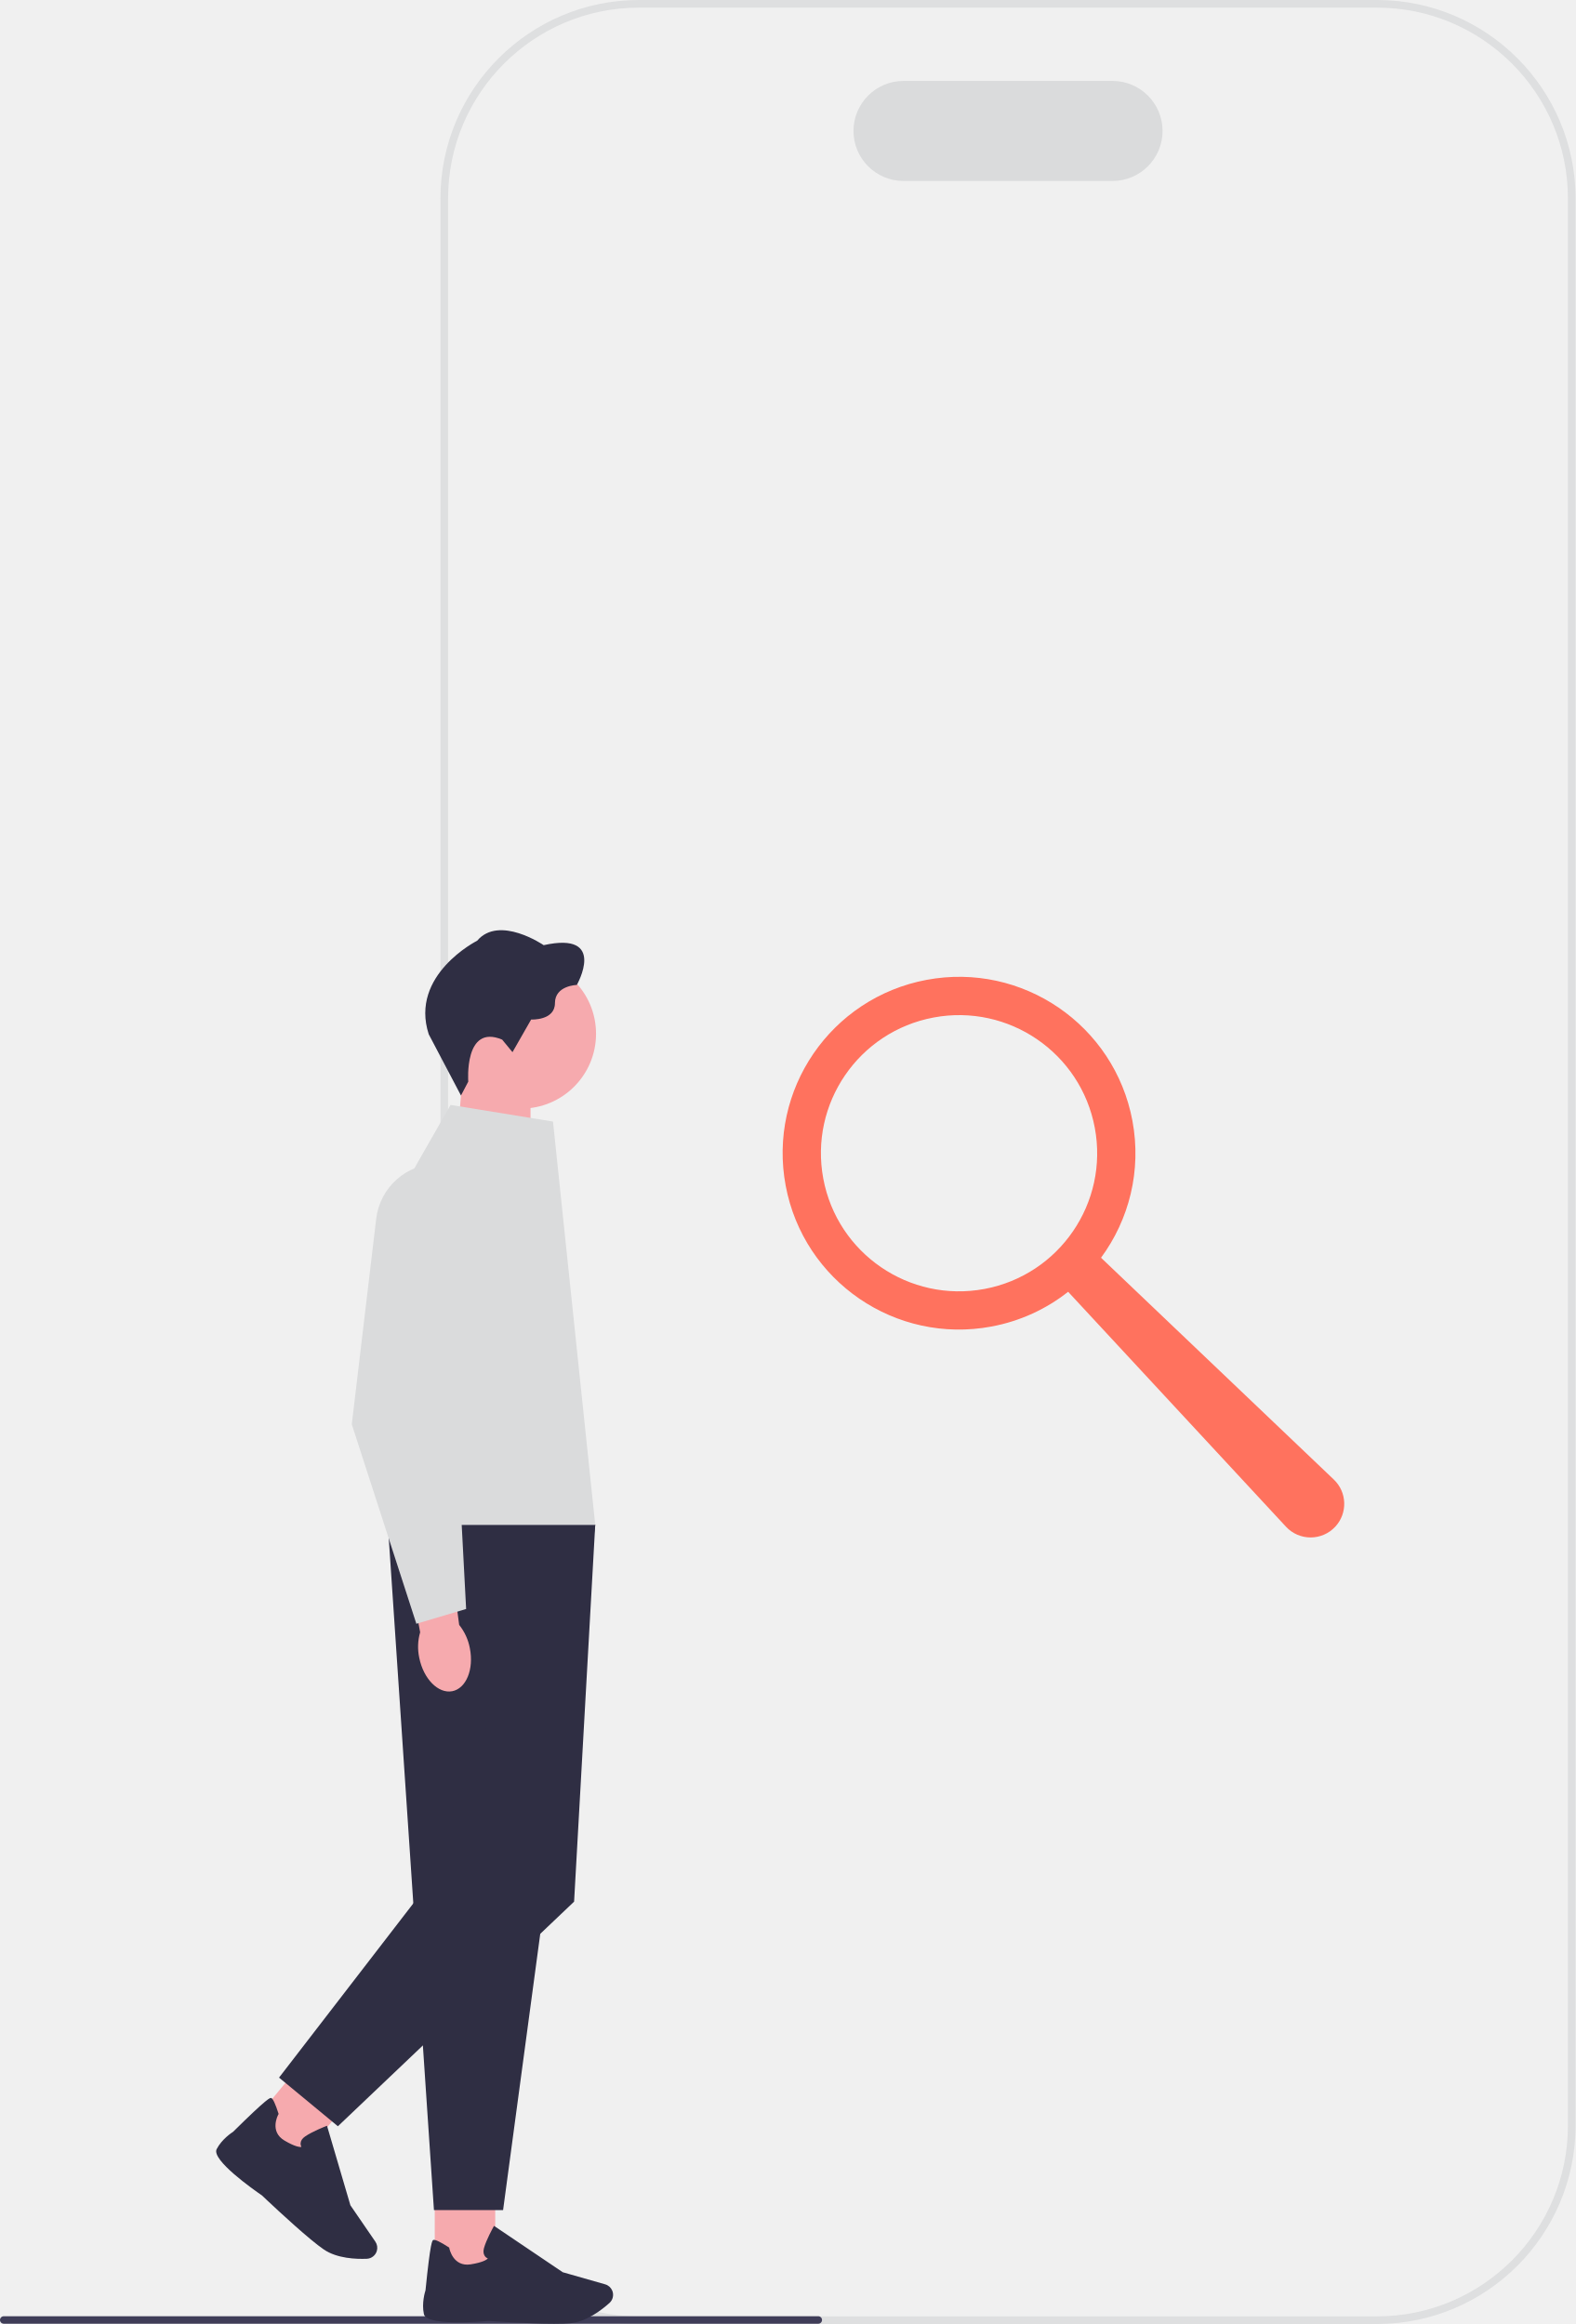
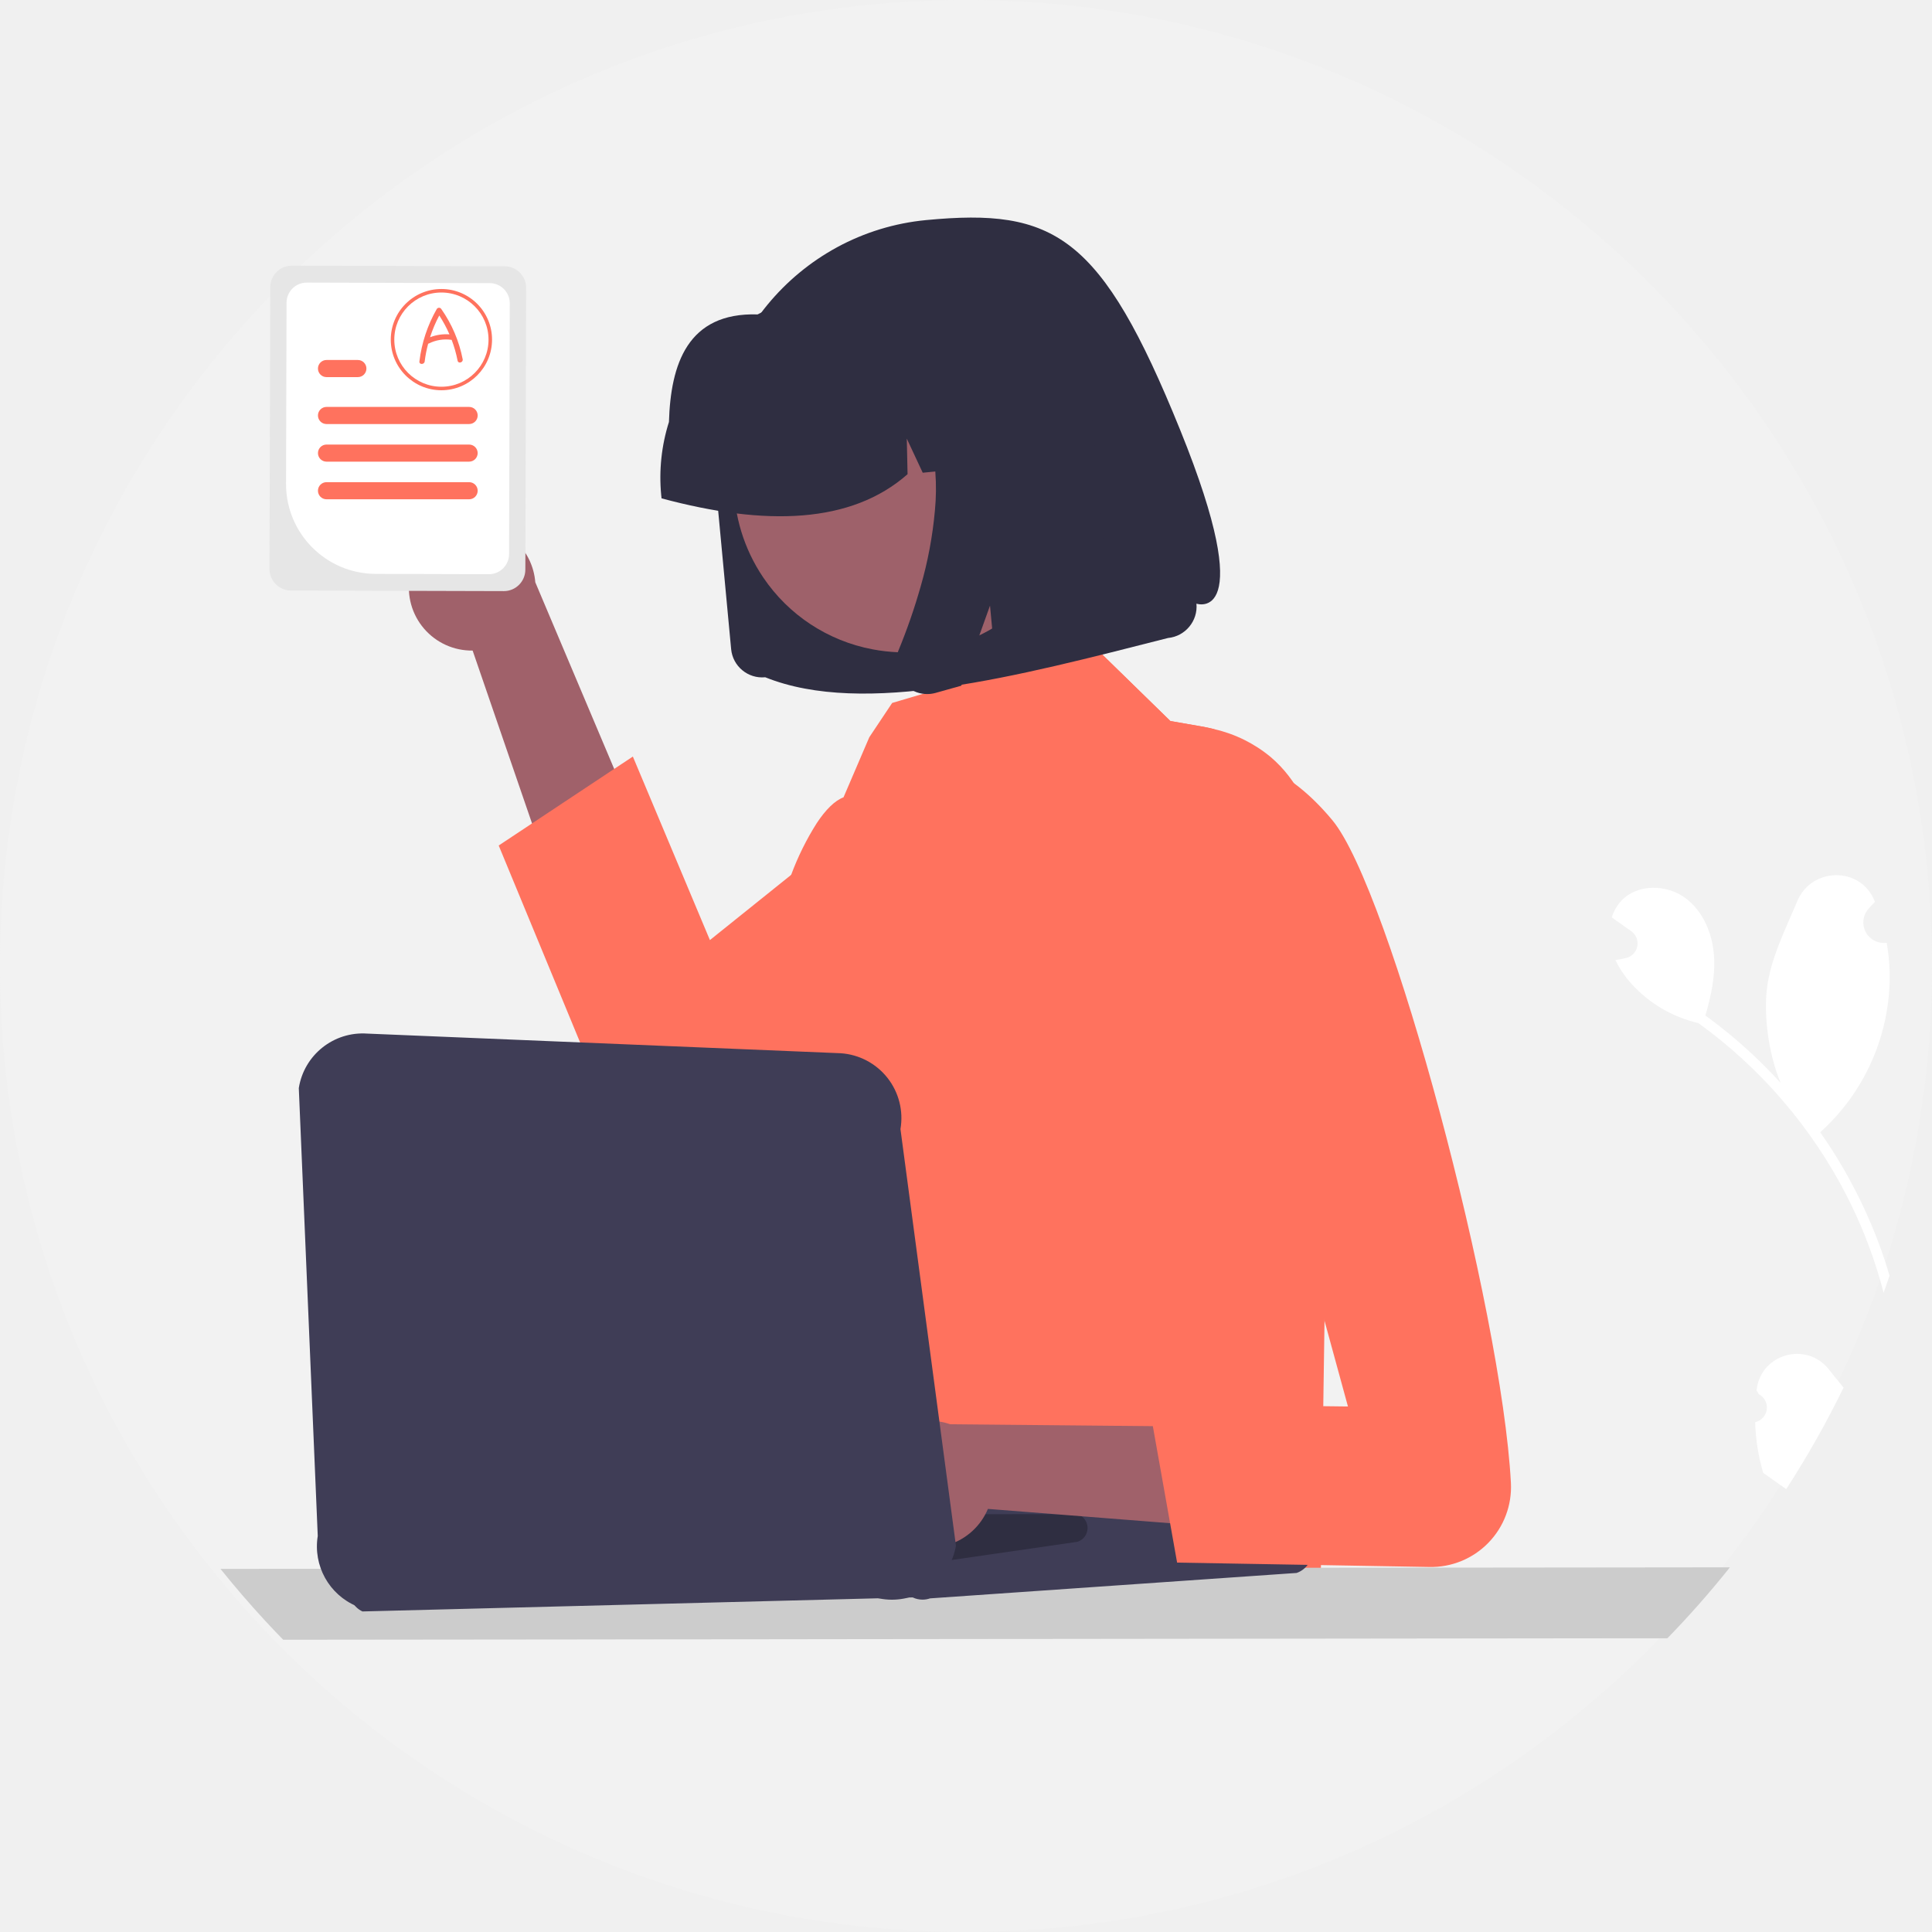
- <svg xmlns="http://www.w3.org/2000/svg" width="412.24" height="608.19" viewBox="0 0 412.24 608.19">
-   <path d="m360.3,608.19h-193.12c-28.64,0-51.94-23.3-51.94-51.94V51.94c0-28.64,23.3-51.94,51.94-51.94h193.12c28.64,0,51.94,23.3,51.94,51.94v504.31c0,28.64-23.3,51.94-51.94,51.94ZM167.18,2c-27.54,0-49.94,22.4-49.94,49.94v504.31c0,27.54,22.4,49.94,49.94,49.94h193.12c27.54,0,49.94-22.4,49.94-49.94V51.94c0-27.54-22.4-49.94-49.94-49.94h-193.12Z" fill="#dedfe0" />
-   <path d="m291.09,47.36h-54.69c-7.22,0-13.09-5.87-13.09-13.09s5.87-13.09,13.09-13.09h54.69c7.22,0,13.09,5.87,13.09,13.09s-5.87,13.09-13.09,13.09Z" fill="#dadbdc" />
-   <path d="m215.08,607.14c0,.54-.44.98-.98.98H.98c-.54,0-.98-.44-.98-.98s.44-.98.98-.98h213.12c.54,0,.98.44.98.98h0Z" fill="#3f3d58" />
-   <polygon points="119.16 304.11 138.81 310.57 138.81 282.29 120.98 282.29 119.16 304.11" fill="#f6aaae" />
-   <circle cx="136.37" cy="270.54" r="19.58" fill="#f6aaae" />
-   <path d="m131.39,272.07l2.7,3.28,4.88-8.54s6.23.32,6.23-4.3,5.72-4.75,5.72-4.75c0,0,8.09-14.13-8.67-10.41,0,0-11.63-7.97-17.41-1.16,0,0-17.73,8.93-12.66,24.48l8.43,16.02,1.91-3.63s-1.16-15.23,8.87-10.99Z" fill="#2f2e43" />
-   <rect x="113.75" y="572.09" width="15.82" height="22.44" fill="#f6aaae" />
-   <path d="m127.83,607.39c-2.71.25-16.24,1.31-16.92-1.79-.62-2.85.29-5.83.42-6.23,1.3-12.94,1.78-13.09,2.07-13.18.46-.13,1.81.5,3.99,1.91l.14.09.03.16c.04.2,1.01,4.95,5.59,4.23,3.14-.5,4.16-1.19,4.49-1.53-.27-.12-.6-.33-.83-.7-.34-.53-.4-1.21-.18-2.02.59-2.15,2.36-5.33,2.43-5.46l.2-.36,17.98,12.13,11.1,3.17c.84.24,1.51.84,1.85,1.64h0c.47,1.12.18,2.42-.72,3.23-2.02,1.81-6.02,4.92-10.23,5.3-1.12.1-2.6.14-4.26.14-6.95,0-17.08-.72-17.16-.73h.01v0Z" fill="#2f2e43" />
-   <rect x="67.95" y="544.168" width="22.44" height="15.82" transform="translate(-396.678 261.1714) rotate(-50.4)" fill="#f6aaae" />
-   <path d="m68.59,574.58c-2.24-1.54-13.35-9.34-11.9-12.16,1.34-2.59,3.94-4.3,4.3-4.53,9.25-9.14,9.72-8.95,10-8.83.44.19,1.07,1.54,1.86,4.01l.05.15-.08.14c-.1.18-2.38,4.46,1.61,6.82,2.74,1.62,3.97,1.73,4.43,1.68-.13-.26-.25-.64-.2-1.07.07-.62.46-1.19,1.16-1.67,1.83-1.28,5.21-2.6,5.36-2.66l.38-.15,6.12,20.81,6.53,9.52c.49.72.63,1.61.38,2.45h0c-.35,1.16-1.4,1.98-2.62,2.03-2.71.11-7.77-.05-11.26-2.44-.92-.63-2.09-1.54-3.37-2.6-5.35-4.43-12.7-11.44-12.76-11.5h.01v-0Z" fill="#2f2e43" />
-   <path d="m155.74,399.02h-54.26l12.06,179.36h18.09l24.12-179.36h0l-.01-0Z" fill="#2f2e43" />
-   <polygon points="144.69 408.9 155.74 399.02 150.21 497.66 88.41 556.44 73.01 543.71 109.01 496.99 144.69 408.9" fill="#2f2e43" />
-   <path d="m144.69,293.51l-26.8-4.35-8.32,14.55c-10.58,18.5-14.89,39.92-12.3,61.07l4.21,34.25h54.26l-11.05-105.51h0l0-.01Z" fill="#dadbdc" />
-   <path id="uuid-a048c2b9-908a-4c55-bce2-85345ea0567b-113" d="m122.93,431.31c1.11,5.53-.96,10.58-4.61,11.28-3.66.69-7.52-3.23-8.63-8.77-.47-2.21-.39-4.49.24-6.66l-4.4-23.51,11.5-1.79,3.11,23.37c1.42,1.79,2.38,3.87,2.79,6.09h0v-.01Z" fill="#f6aaae" />
-   <path d="m108.94,424.94l-16.89-52.18v-.08l6.38-53.73c.98-8.23,7.96-14.43,16.24-14.43,5.07,0,9.77,2.29,12.89,6.29s4.21,9.11,2.98,14.04l-11.27,45.07,2.69,51.15-13.03,3.87h.01v-0Z" fill="#dadbdc" />
-   <path d="m205.57,310.29c4.69,25.05,28.8,41.56,53.86,36.86,7.58-1.42,14.38-4.62,20.04-9.09h0l57,61.48c3.49,3.76,9.44,3.75,12.92-.03h0c3.25-3.53,3.07-9.01-.41-12.32l-60.9-58.04c7.32-9.94,10.66-22.77,8.21-35.86-4.69-25.05-28.8-41.56-53.86-36.86s-41.56,28.8-36.86,53.86h0v-0Zm9.84-1.84c-3.67-19.62,9.25-38.5,28.87-42.17,19.62-3.67,38.5,9.25,42.17,28.87s-9.25,38.5-28.87,42.17-38.5-9.25-42.17-28.87h-0Z" fill="#ff725e" />
+ <svg xmlns="http://www.w3.org/2000/svg" data-name="Layer 1" width="676" height="676" viewBox="0 0 676 676">
+   <path d="M938,450a337.453,337.453,0,0,1-17.85,108.68q-1.02,3-2.09,5.98a338.393,338.393,0,0,1-53.77,96.05q-10.32,12.945-21.87,24.82-11.55,11.895-24.25,22.63a336.248,336.248,0,0,1-165.78,75.8h-.01q-11.7,1.815-23.63,2.83Q614.545,787.99,600,788A336.94,336.94,0,0,1,358.09,686.05q-3.315-3.39-6.53-6.88-8.01-8.685-15.41-17.91-4.155-5.19-8.11-10.54a336.714,336.714,0,0,1-40.24-70.98,332.254,332.254,0,0,1-11.7-32.84c-.24-.79-.47-1.58-.7-2.37q-.75-2.55-1.45-5.13A338.38,338.38,0,0,1,262,450c0-186.67,151.33-338,338-338S938,263.33,938,450Z" transform="translate(-262 -112)" fill="#f2f2f2" />
+   <path d="M405.348,314.032a22.026,22.026,0,0,0,22.026,25.603l53.954,156.993,34.427-23.66L449.296,315.731a22.145,22.145,0,0,0-43.949-1.699Z" transform="translate(-262 -112)" fill="#a0616a" />
+   <path d="M686.955,367.15c-23.96,27.26-83.04,75.3-131.71,108.38-10.52,7.15-20.56,13.59-29.65,18.98-6.14,3.64-11.85,6.79-16.99,9.36a27.995,27.995,0,0,1-38.41-14.5l-33.7-81.53,11.66-7.73,28.75-19.07,6.53-4.32,26.96,64.21,28.43-22.82,17.65-14.17,80.46-64.57,6.94-2.06,16.19,15.8,11.45,11.18,10.77,1.87C683.895,366.44,685.455,366.77,686.955,367.15Z" transform="translate(-262 -112)" fill="#ff725e" />
+   <path d="M901.92,591.162c1.67,2.12,3.4,4.23,5.13,6.35a335.121,335.121,0,0,1-20.06,35.52q-.825-.585-1.65-1.17a2.12,2.12,0,0,1-.25-.16c-2.05-1.46-4.11-2.9-6.16-4.36v-.01a70.003,70.003,0,0,1-2.81-17.7,5.288,5.288,0,0,0,1.23-9.86c-.27-.47-.46-.81-.73-1.29.01-.12.03-.25.04-.37C878.23,585.622,894.15,581.262,901.92,591.162Z" transform="translate(-262 -112)" fill="#fff" />
+   <path d="M919.87,548.362q1.8,4.95,3.28,10.01-1.02,3-2.09,5.98-.405-1.575-.84-3.15a161.957,161.957,0,0,0-5.85-17.2q-2.79-6.915-6.18-13.54a170.357,170.357,0,0,0-51.96-60.5,45.35,45.35,0,0,1-23.43-13.78,34.858,34.858,0,0,1-5.57-8.26c.92-.13,1.84-.31,2.74-.5.28-.06.57-.13.85-.19l.11-.02a5.241,5.241,0,0,0,1.85-9.38c-.51-.37-1.03-.73-1.54-1.09-.78-.57-1.57-1.11-2.36-1.67a2.492,2.492,0,0,1-.24-.17c-.9-.64-1.8-1.26-2.69-1.91a15.195,15.195,0,0,1,3.49-5.96c5.59-5.77,15.57-5.64,22.09-.94,6.53,4.7,9.81,12.93,10.23,20.95.37,6.87-1.11,13.67-3.06,20.3.49.36,1,.7,1.49,1.07a171.327,171.327,0,0,1,24.86,22.51c-4.35-10.32-5.93-23.78-4.8-33.05,1.29-10.56,6.42-20.59,10.62-30.58,5.03-12,22.19-12.16,27.03-.08.05.12.1.23.14.35q-1.215,1.215-2.34,2.52a7.175,7.175,0,0,0,6.29,11.8l.15-.02a72.096,72.096,0,0,1,1.06,10.79,73.508,73.508,0,0,1-22.88,54.2c-.48.45-.95.89-1.44,1.32a170.657,170.657,0,0,1,12.45,20.67A172.443,172.443,0,0,1,919.87,548.362Z" transform="translate(-262 -112)" fill="#fff" />
+   <path d="M727.185,454.55l-3.02,207.41-243.96-7,38.96-86c-.28-2.76,17.1-22.13,17-25-.3-8.41,5.98-16.2,7-25,2.08-18.15-9.83-86.69-4.34-100.85a96.267,96.267,0,0,1,8.94-18.08c3.12-4.72,6.32-7.9,9.38-9.05l9.02-21.02,8-12,62.77-18.59,6.94-2.06,16.19,15.8,11.45,11.18,10.77,1.87c1.61.28,3.17.61,4.67.99a47.442,47.442,0,0,1,19.66,9.74C725.415,392.86,727.605,422.9,727.185,454.55Z" transform="translate(-262 -112)" fill="#ff725e" />
+   <path d="M867.29,660.402q-10.32,12.945-21.87,24.82l-26.38.02-141.87.16-25.54.03-16.98.02-25.26.02-19.43.02-35.89.04-21.17.03-44.58.04-21.28.03-58.97.06-37.04.04-9.94.01q-3.315-3.39-6.53-6.88-8.01-8.685-15.41-17.91l20.58-.02,14.02-.01,32.46-.04,62.64-.06,21.17-.02,8.56-.01h.03l6.72-.01,3.01-.01,7.71-.01h3.26l22.86-.02,49.31-.06,21.7-.02,20.78-.02,19.48-.02,27.95-.03,149.28-.15Z" transform="translate(-262 -112)" fill="#ccc" />
+   <path id="bfd9c2c3-21db-4bc8-8976-94586a21de42-38" data-name="Path 9" d="M529.766,348.972l-.054.005a10.924,10.924,0,0,1-11.89-9.865l-5.687-60.699a81.473,81.473,0,0,1,3.433-32.258,82.787,82.787,0,0,1,39.23-47.592,81.52,81.52,0,0,1,31.251-9.557c44.82-4.27,61.199,5.065,88.885,73.421s5.696,60.792,5.696,60.792a10.943,10.943,0,0,1-.463,4.339,11.121,11.121,0,0,1-5.285,6.393,10.978,10.978,0,0,1-4.179,1.277C617.716,348.697,564.251,362.874,529.757,348.973Z" transform="translate(-262 -112)" fill="#2f2e41" />
+   <path id="acce586e-6e96-4eff-b112-6c9d74172e69-39" data-name="Ellipse 1" d="M628.387,246.521A60.095,60.095,0,0,1,567.275,339.191a59.395,59.395,0,0,1-38.241-25.165,60.095,60.095,0,0,1,61.067-92.643,59.395,59.395,0,0,1,38.287,25.14Z" transform="translate(-262 -112)" fill="#9e616a" />
+   <path id="af1db401-16c9-4940-bbbf-8b9ef63e1952-40" data-name="Path 10" d="M493.346,285.156a64.45,64.45,0,0,1,2.716-25.512c.604-20.147,6.45-38.396,31.023-37.63a64.479,64.479,0,0,1,24.552-7.534l12.143-1.199q.205-.02.409-.039A64.341,64.341,0,0,1,634.215,271.344l.114,1.216-25.691,2.512-11.057-23.662.546,24.694-13.269,1.302-5.576-11.938.272,12.451c-19.701,17.352-49.576,18.261-86.082,8.454Z" transform="translate(-262 -112)" fill="#2f2e41" />
+   <path id="a1e66597-148d-4736-b39c-00184f281162-41" data-name="Path 13" d="M575.525,342.755a10.75,10.75,0,0,0,1.002,5.834,10.994,10.994,0,0,0,1.687,2.561,11.121,11.121,0,0,0,1.956,1.744,10.906,10.906,0,0,0,7.296,1.904q.241-.025.481-.059t.48-.079q.242-.043.48-.1t.478-.122l8.967-2.513,10.049-28.019,2.303,24.587,40.773-11.352-9.775-104.335-69.495,6.848,1.906,1.835a48.029,48.029,0,0,1,13.032,22.517,78.292,78.292,0,0,1,1.983,26.562,141.185,141.185,0,0,1-4.977,26.588,208.08,208.08,0,0,1-7.855,22.633A10.979,10.979,0,0,0,575.525,342.755Z" transform="translate(-262 -112)" fill="#2f2e41" />
+   <path d="M584.792,671.709a8.06,8.06,0,0,1-3.454-.781l-192.52,4.912a8.08,8.08,0,0,1,1.15-15.045l125.952-37.555a8.079,8.079,0,0,1,4.016-.154L714.762,646.833a8.079,8.079,0,0,1,.926,15.535l-128.259,8.897A8.091,8.091,0,0,1,584.792,671.709Z" transform="translate(-262 -112)" fill="#3f3d56" />
+   <path d="M591.872,658.307a5.085,5.085,0,0,1-2.483-.646L433.035,664.966a5.068,5.068,0,0,1,1.283-9.346l56.604-13.738a5.084,5.084,0,0,1,2.677.078l145.354-.175a5.069,5.069,0,0,1,.034,9.683l-45.602,6.608A5.058,5.058,0,0,1,591.872,658.307Z" transform="translate(-262 -112)" fill="#2f2e41" />
+   <path d="M575.415,649.974a22.026,22.026,0,0,0,32.255-10.014l165.496,13-8-41-170.697-1.626a22.145,22.145,0,0,0-19.053,39.64Z" transform="translate(-262 -112)" fill="#a0616a" />
+   <path d="M673.165,382.96s25-20,55,16c20.232,24.278,59.259,171.044,62.495,231.862a27.982,27.982,0,0,1-28.584,29.46l-88.211-1.535-9.864-55.45,69.643.825Z" transform="translate(-262 -112)" fill="#ff725e" />
+   <path d="M574.084,671.732a22.739,22.739,0,0,1-8.81-1.784l-178.442,4.071a22.675,22.675,0,0,1-13.651-24.582l-6.631-156.711a22.642,22.642,0,0,1,23.935-19.074l165.663,6.871a22.739,22.739,0,0,1,20.922,26.544L596.48,652.835A22.775,22.775,0,0,1,574.084,671.732Z" transform="translate(-262 -112)" fill="#3f3d56" />
+   <path d="M438.585,205.17l-74.47-.21a7.541,7.541,0,0,0-7.55,7.51l-.27,98.61a7.524,7.524,0,0,0,7.5,7.54l41.31.12,33.17.09a7.526,7.526,0,0,0,7.54-7.51l.02-5.83.26-92.77A7.535,7.535,0,0,0,438.585,205.17Z" transform="translate(-262 -112)" fill="#e6e6e6" />
+   <path d="M433.335,211.06l-64-.18a7.061,7.061,0,0,0-7.07,7.03l-.18,63.4a31.443,31.443,0,0,0,31.32,31.49l12.16.03,27.49.08a7.055,7.055,0,0,0,7.07-7.03l.02-6.38.22-81.37A7.055,7.055,0,0,0,433.335,211.06Z" transform="translate(-262 -112)" fill="#fff" />
+   <path d="M426.145,254.38h-49.9a2.995,2.995,0,1,0,0,5.99h49.9a2.995,2.995,0,0,0,0-5.99Z" transform="translate(-262 -112)" fill="#ff725e" />
+   <path d="M387.215,237.96h-10.97a2.995,2.995,0,1,0,0,5.99h10.97a2.995,2.995,0,1,0,0-5.99Z" transform="translate(-262 -112)" fill="#ff725e" />
+   <path d="M426.145,280.71h-49.9a2.995,2.995,0,1,0,0,5.99h49.9a2.995,2.995,0,0,0,0-5.99Z" transform="translate(-262 -112)" fill="#ff725e" />
+   <path d="M426.145,267.55h-49.9a2.99,2.99,0,1,0,0,5.98h49.9a2.99,2.99,0,0,0,0-5.98Z" transform="translate(-262 -112)" fill="#ff725e" />
+   <path d="M416.449,248.55a17.716,17.716,0,1,1,17.716-17.716A17.737,17.737,0,0,1,416.449,248.55Zm0-34.202A16.485,16.485,0,1,0,432.934,230.834,16.504,16.504,0,0,0,416.449,214.349Z" transform="translate(-262 -112)" fill="#ff725e" />
+   <path d="M423.889,237.696a45.545,45.545,0,0,0-7.478-17.566.935.935,0,0,0-1.595,0,48.647,48.647,0,0,0-6.067,18.336c-.144,1.177,1.705,1.167,1.847,0a45.52,45.52,0,0,1,1.211-6.2,1.055,1.055,0,0,0,.206-.063,13.459,13.459,0,0,1,7.95-1.295c.024.004.047-.002.07.001a44.285,44.285,0,0,1,2.075,7.278C422.334,239.353,424.114,238.859,423.889,237.696ZM412.472,230.001a46.743,46.743,0,0,1,3.225-7.618,44.266,44.266,0,0,1,3.566,6.612A15.576,15.576,0,0,0,412.472,230.001Z" transform="translate(-262 -112)" fill="#ff725e" />
</svg>
